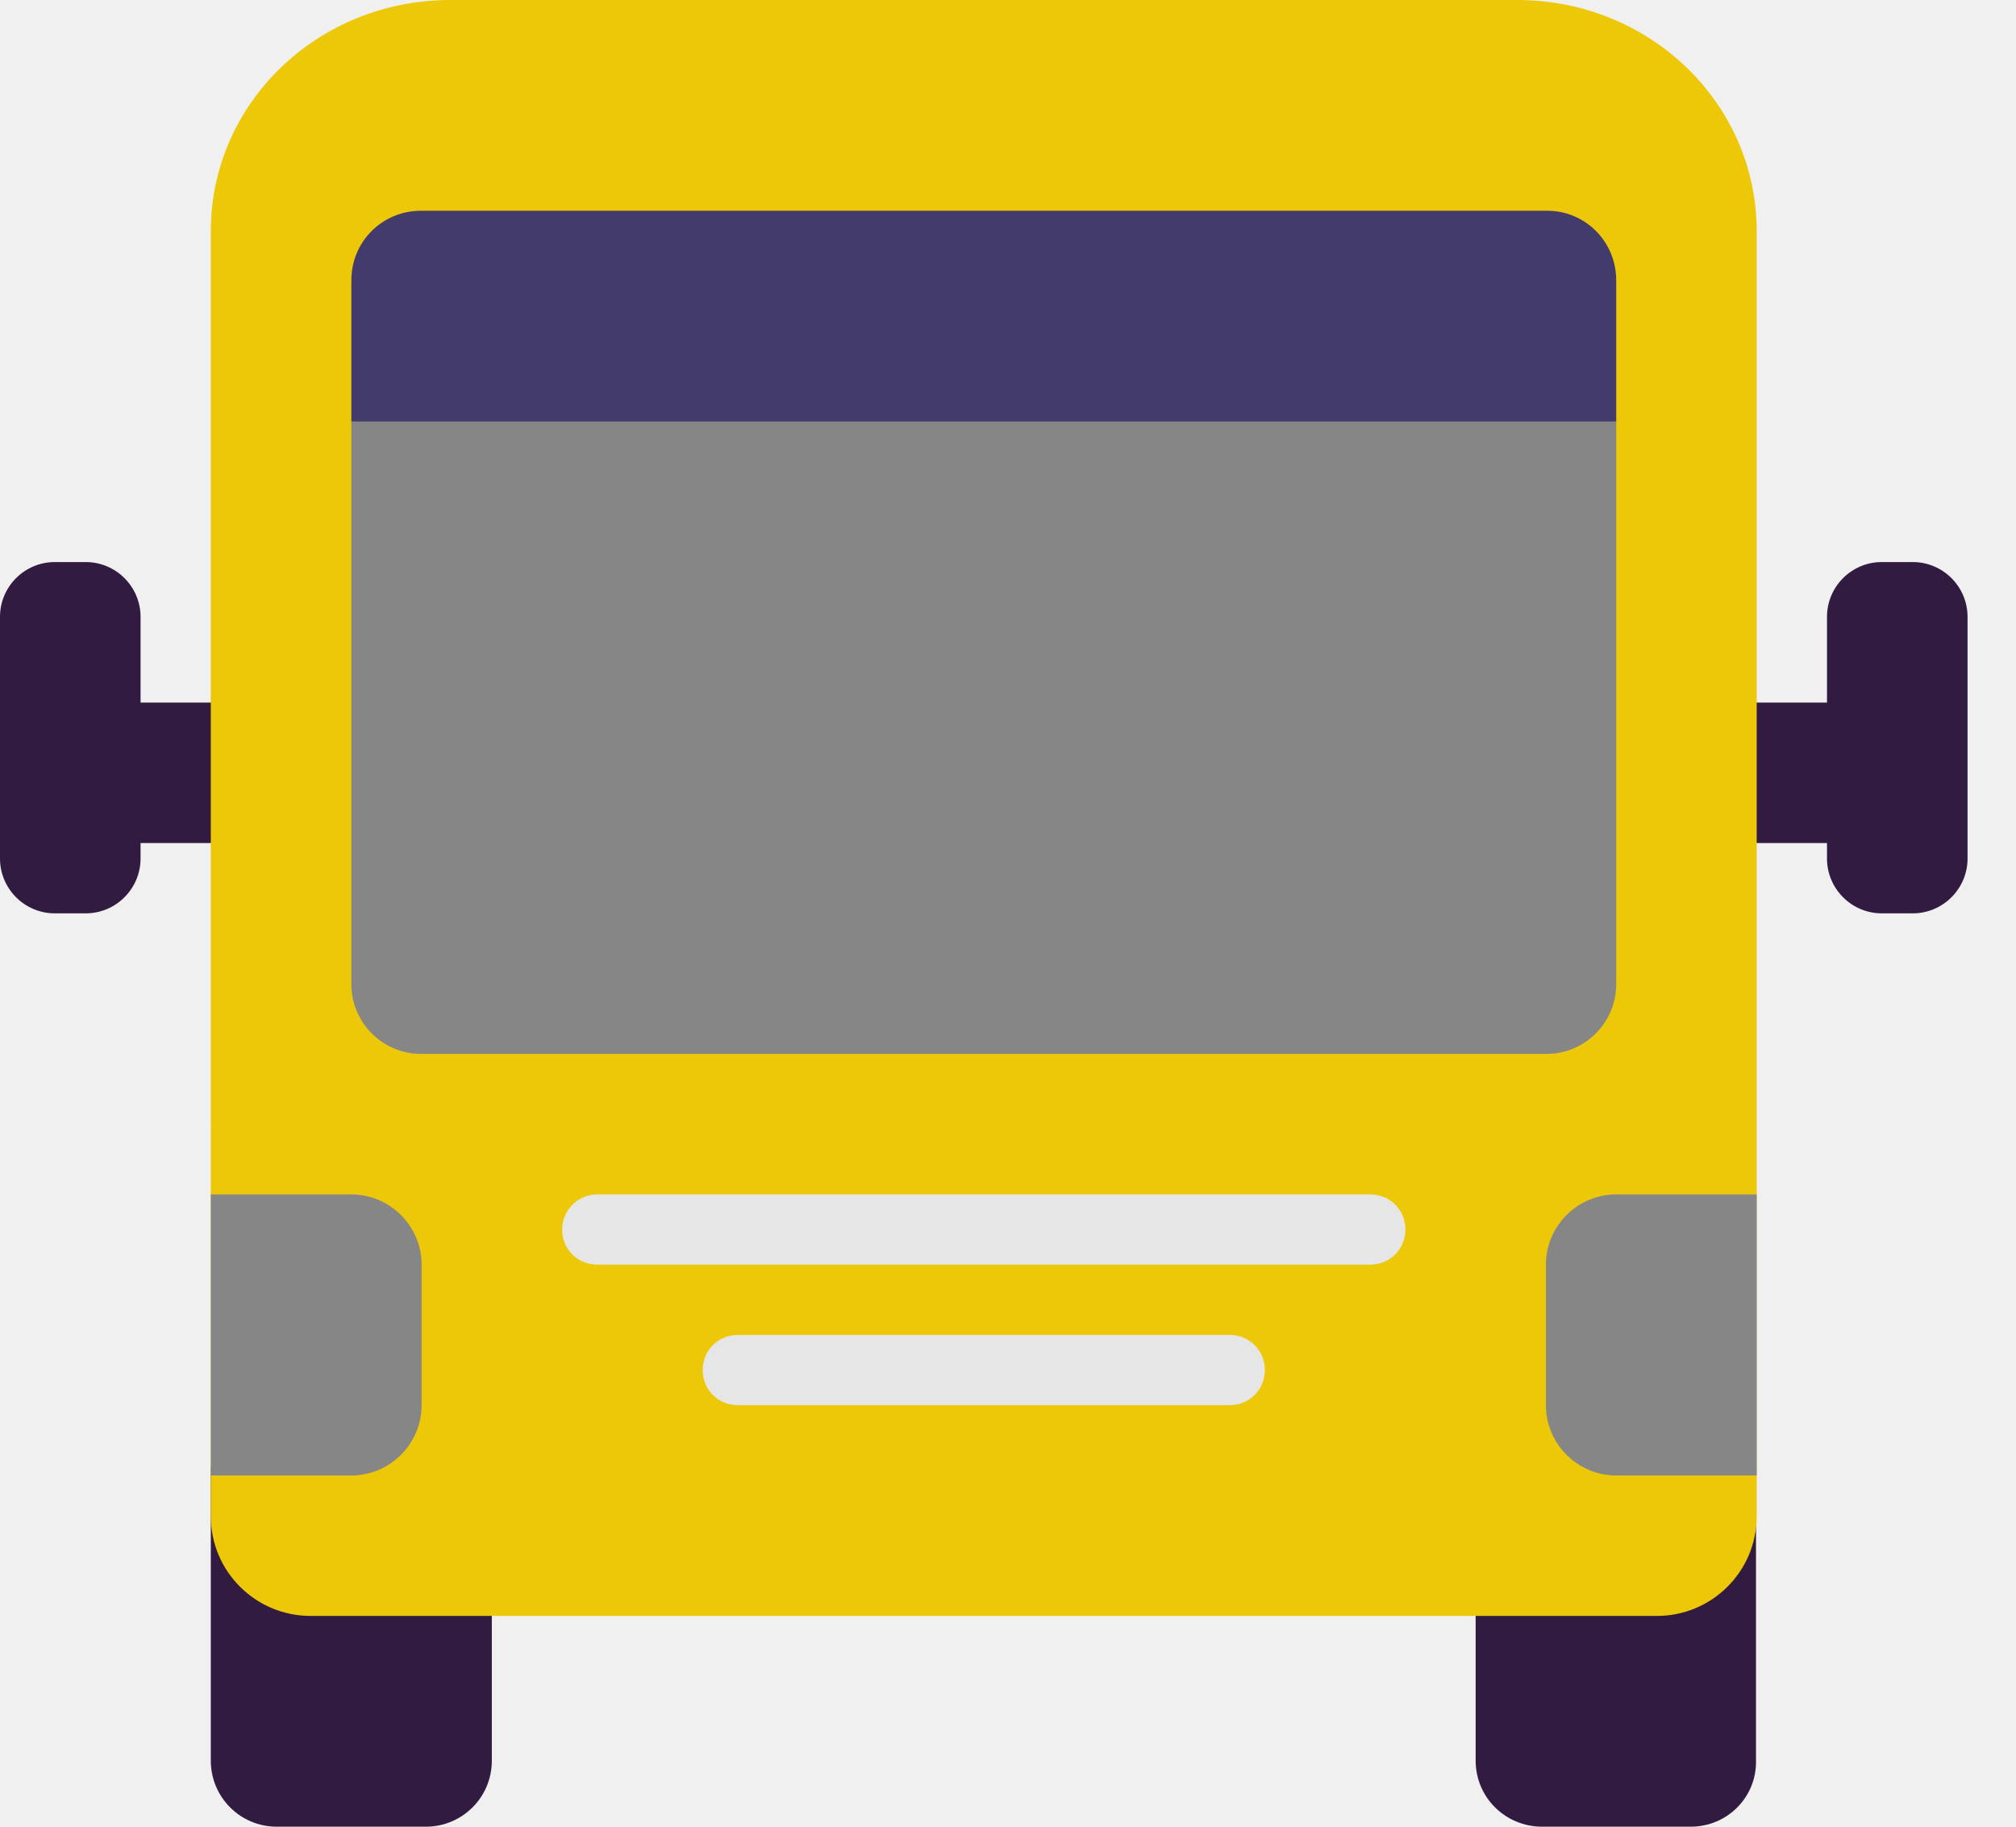
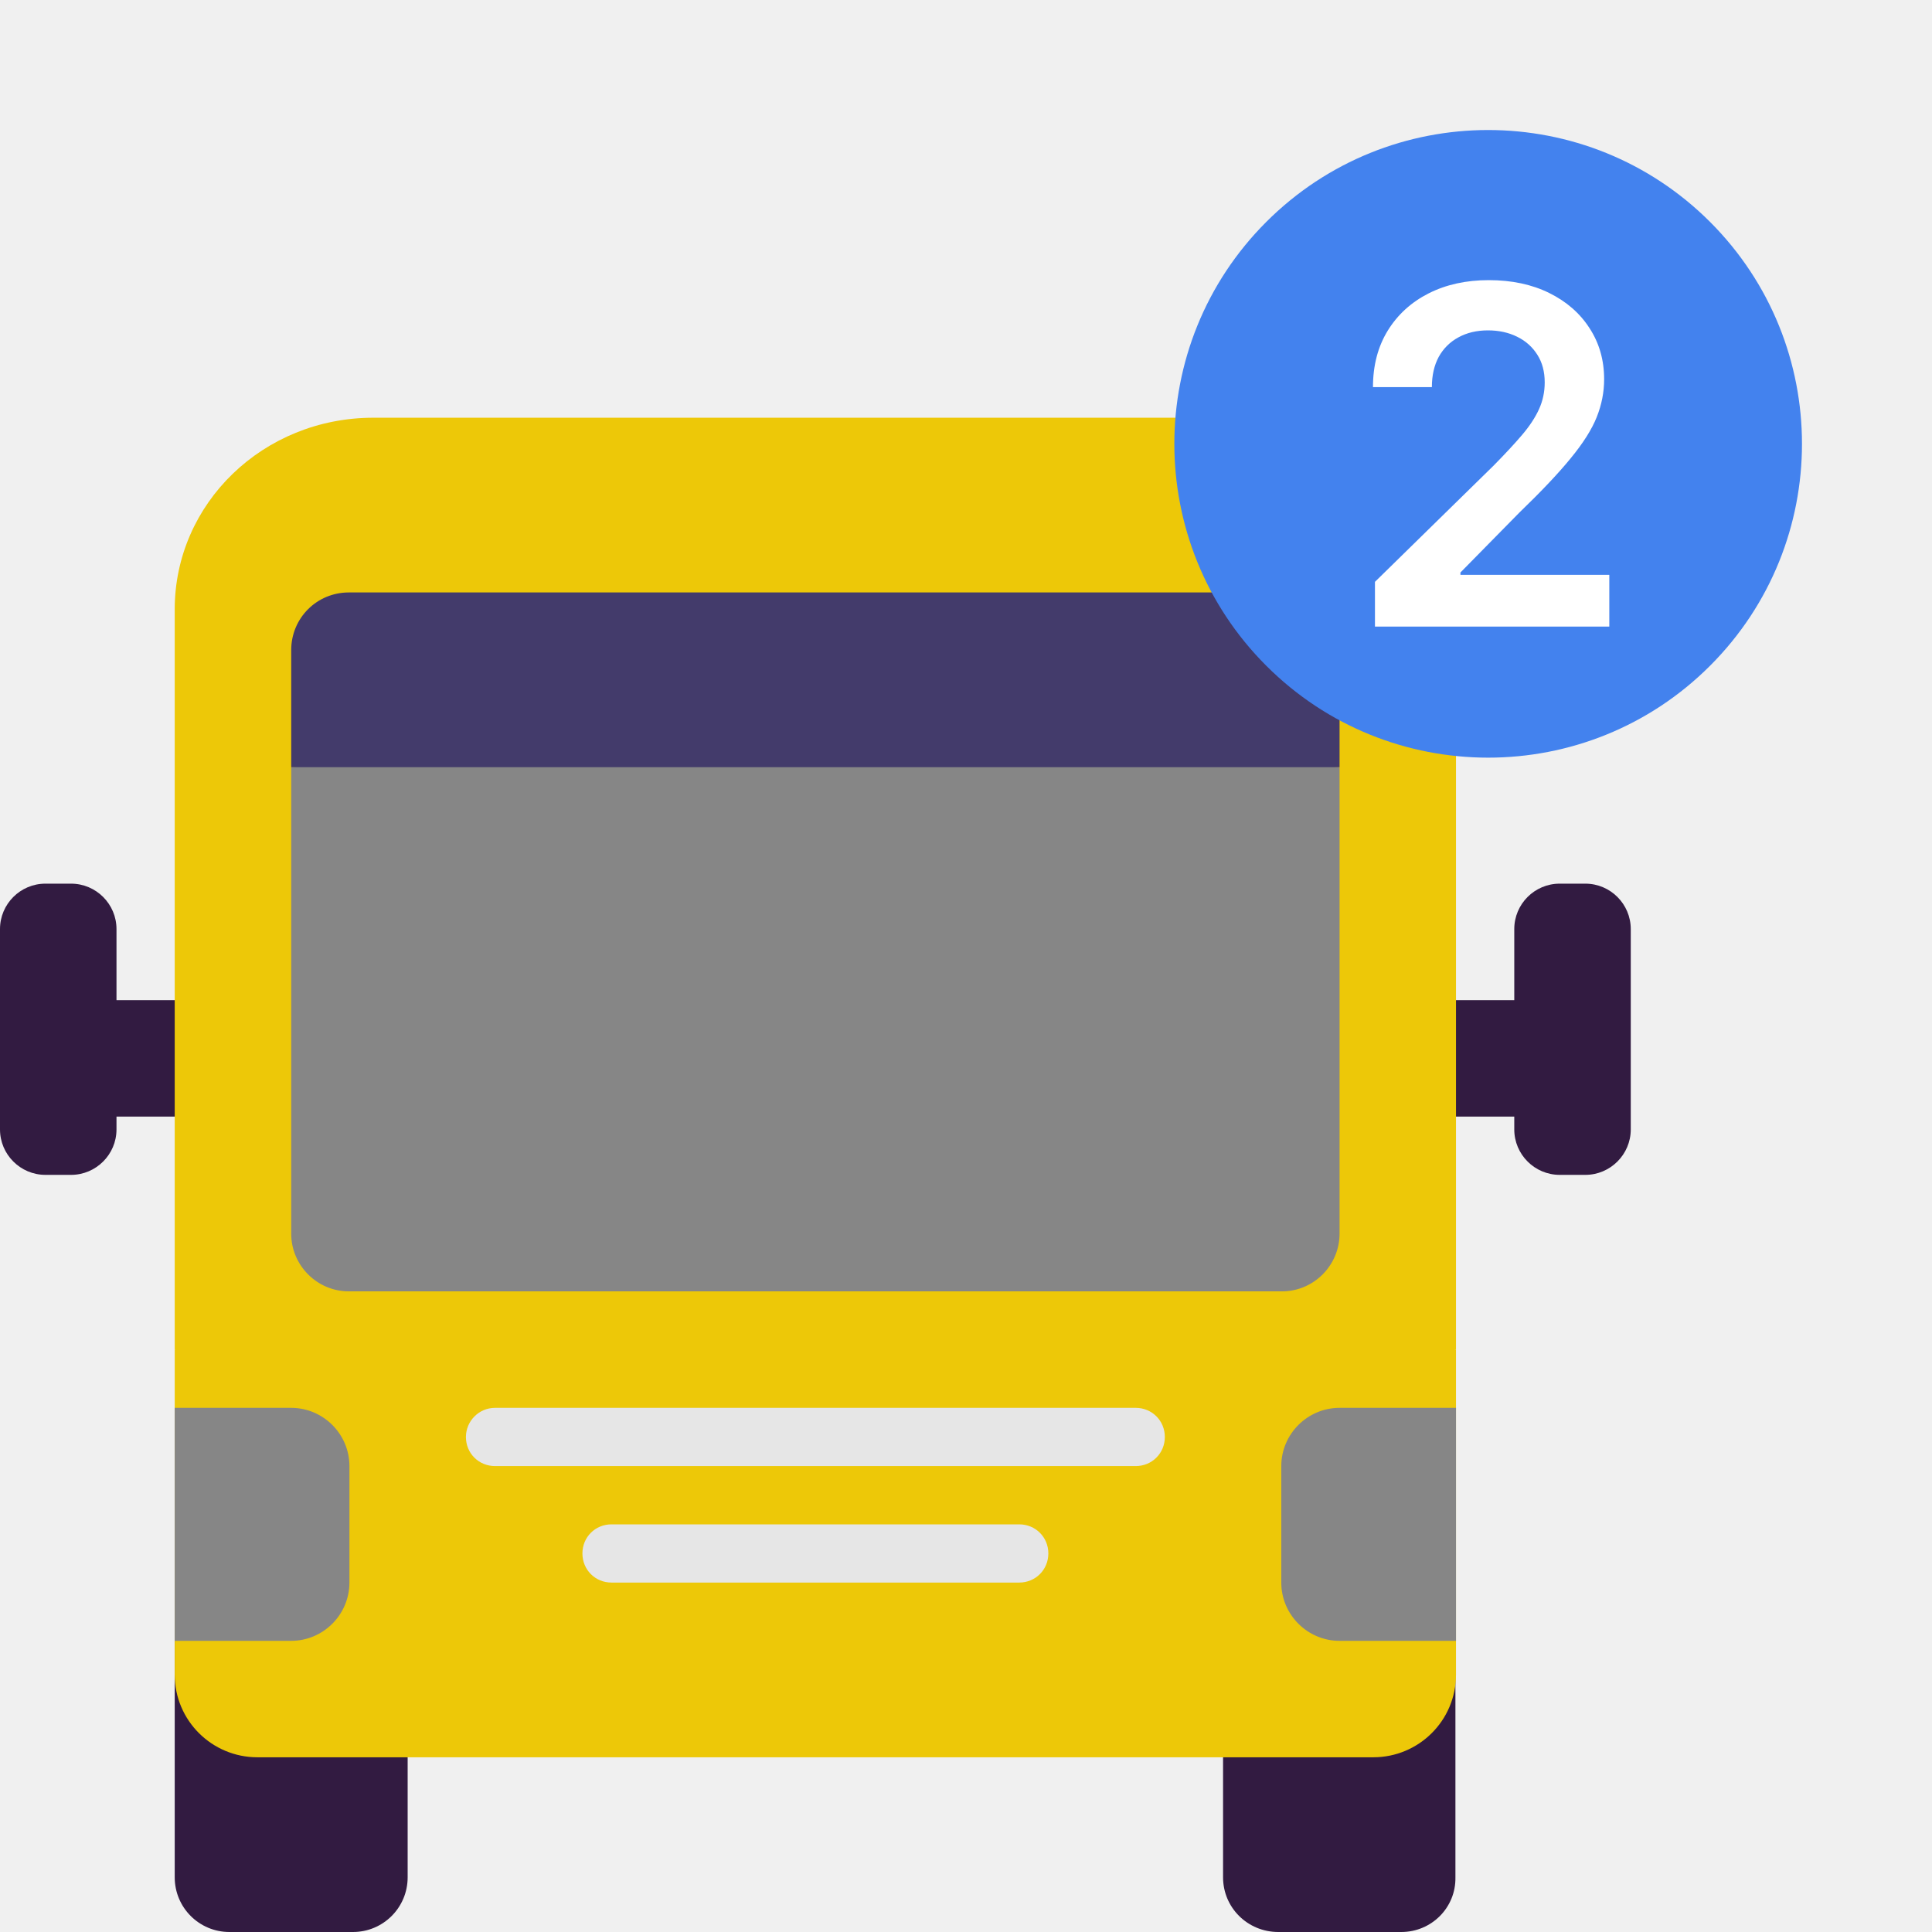
- <svg xmlns="http://www.w3.org/2000/svg" width="32" height="29" viewBox="0 0 32 29" fill="none">
-   <path d="M4.394 29H6.759C7.339 29 7.807 28.532 7.807 27.951V23.367C7.807 23.086 7.696 22.817 7.497 22.618C7.298 22.419 7.029 22.308 6.748 22.308H4.394C3.814 22.308 3.346 22.787 3.346 23.367V27.951C3.346 28.532 3.814 29 4.394 29ZM24.482 29H26.836C27.416 29 27.884 28.532 27.873 27.951V23.367C27.873 22.787 27.405 22.319 26.825 22.319H24.471C23.891 22.319 23.423 22.787 23.423 23.367V27.951C23.423 28.532 23.891 29 24.482 29Z" fill="#321B41" />
-   <path d="M26.3 25.654H4.93C4.06 25.654 3.346 24.951 3.346 24.07V17.846C5.576 17.289 14.745 16.263 15.615 16.263C18.524 16.263 21.75 16.731 27.884 17.846V24.07C27.884 24.951 27.17 25.654 26.3 25.654Z" fill="#EDC808" />
-   <path d="M1.361 14.5C1.84 14.5 2.231 14.109 2.231 13.63V13.384H4.462V11.154H2.231V9.793C2.231 9.313 1.84 8.923 1.361 8.923H0.87C0.39 8.923 0 9.313 0 9.793V13.63C0 14.109 0.39 14.5 0.87 14.5H1.361ZM30.361 14.5C30.84 14.5 31.231 14.109 31.231 13.63V9.793C31.231 9.313 30.84 8.923 30.361 8.923H29.87C29.39 8.923 29 9.313 29 9.793V11.154H26.769V13.384H29V13.63C29 14.109 29.39 14.5 29.87 14.5H30.361Z" fill="#321B41" />
-   <path d="M24.081 0H7.149C5.041 0 3.346 1.64 3.346 3.67V17.846H27.884V3.67C27.884 1.64 26.189 0 24.081 0Z" fill="#EDC808" />
-   <path d="M24.55 16.731H6.681C6.068 16.731 5.577 16.229 5.577 15.627V6.693L15.616 5.577L25.654 6.693V15.627C25.654 16.229 25.163 16.731 24.55 16.731Z" fill="#868686" />
-   <path d="M9.481 20.077H21.75C22.062 20.077 22.308 19.832 22.308 19.52C22.308 19.207 22.062 18.962 21.75 18.962H9.481C9.168 18.962 8.923 19.218 8.923 19.52C8.923 19.832 9.168 20.077 9.481 20.077ZM11.711 22.308H19.519C19.831 22.308 20.077 22.063 20.077 21.75C20.077 21.438 19.831 21.193 19.519 21.193H11.711C11.399 21.193 11.154 21.438 11.154 21.75C11.154 22.063 11.399 22.308 11.711 22.308Z" fill="#E6E6E6" />
-   <path d="M5.576 18.962C6.19 18.962 6.692 19.464 6.692 20.077V22.308C6.692 22.922 6.19 23.424 5.576 23.424H3.346V18.962H5.576ZM25.653 23.424C25.04 23.424 24.538 22.922 24.538 22.308V20.077C24.538 19.464 25.04 18.962 25.653 18.962H27.884V23.424H25.653Z" fill="#868686" />
-   <path d="M25.654 6.692H5.577V4.45C5.577 3.836 6.068 3.346 6.681 3.346H24.561C25.163 3.346 25.654 3.836 25.654 4.45V6.692Z" fill="#433B6B" />
+ <svg xmlns="http://www.w3.org/2000/svg" width="37" height="37" viewBox="0 0 37 37" fill="none">
+   <path d="M4.394 37H6.759C7.339 37 7.807 36.532 7.807 35.952V31.367C7.807 31.086 7.696 30.817 7.497 30.618C7.298 30.419 7.029 30.308 6.748 30.308H4.394C3.814 30.308 3.346 30.787 3.346 31.367V35.952C3.346 36.532 3.814 37 4.394 37V37ZM24.482 37H26.836C27.416 37 27.884 36.532 27.873 35.952V31.367C27.873 30.787 27.405 30.319 26.825 30.319H24.471C23.891 30.319 23.423 30.787 23.423 31.367V35.952C23.423 36.532 23.891 37 24.482 37V37Z" fill="#321B41" />
+   <path d="M26.3 33.654H4.93C4.06 33.654 3.346 32.952 3.346 32.07V25.846C5.576 25.289 14.745 24.263 15.615 24.263C18.524 24.263 21.75 24.731 27.884 25.846V32.07C27.884 32.952 27.17 33.654 26.3 33.654Z" fill="#EDC808" />
+   <path d="M1.361 22.5C1.84 22.5 2.231 22.109 2.231 21.63V21.384H4.462V19.154H2.231V17.793C2.231 17.313 1.84 16.923 1.361 16.923H0.87C0.39 16.923 0 17.313 0 17.793V21.63C0 22.109 0.39 22.5 0.87 22.5H1.361V22.5ZM30.361 22.5C30.84 22.5 31.231 22.109 31.231 21.63V17.793C31.231 17.313 30.84 16.923 30.361 16.923H29.87C29.39 16.923 29 17.313 29 17.793V19.154H26.769V21.384H29V21.63C29 22.109 29.39 22.5 29.87 22.5H30.361Z" fill="#321B41" />
+   <path d="M24.081 8H7.149C5.041 8 3.346 9.64 3.346 11.67V25.846H27.884V11.67C27.884 9.64 26.189 8 24.081 8Z" fill="#EDC808" />
+   <path d="M24.55 24.731H6.681C6.068 24.731 5.577 24.229 5.577 23.627V14.693L15.616 13.577L25.654 14.693V23.627C25.654 24.229 25.163 24.731 24.55 24.731V24.731Z" fill="#868686" />
+   <path d="M9.481 28.077H21.75C22.062 28.077 22.308 27.832 22.308 27.52C22.308 27.207 22.062 26.962 21.75 26.962H9.481C9.168 26.962 8.923 27.218 8.923 27.52C8.923 27.832 9.168 28.077 9.481 28.077ZM11.711 30.308H19.519C19.831 30.308 20.077 30.063 20.077 29.75C20.077 29.438 19.831 29.193 19.519 29.193H11.711C11.399 29.193 11.154 29.438 11.154 29.75C11.154 30.063 11.399 30.308 11.711 30.308Z" fill="#E6E6E6" />
+   <path d="M5.576 26.962C6.19 26.962 6.692 27.464 6.692 28.077V30.308C6.692 30.922 6.19 31.424 5.576 31.424H3.346V26.962H5.576ZM25.653 31.424C25.04 31.424 24.538 30.922 24.538 30.308V28.077C24.538 27.464 25.04 26.962 25.653 26.962H27.884V31.424H25.653Z" fill="#868686" />
+   <path d="M25.654 14.692H5.577V12.45C5.577 11.836 6.068 11.346 6.681 11.346H24.561C25.163 11.346 25.654 11.836 25.654 12.45V14.692V14.692Z" fill="#433B6B" />
+   <circle cx="28.5" cy="8.5" r="6.01" transform="rotate(-45 28.5 8.5)" fill="#4382EE" />
+   <path d="M26.332 12L26.332 11.143L28.605 8.916C28.822 8.696 29.003 8.501 29.148 8.331C29.293 8.161 29.402 7.995 29.474 7.836C29.547 7.676 29.583 7.505 29.583 7.324C29.583 7.118 29.536 6.941 29.442 6.794C29.348 6.645 29.219 6.529 29.055 6.449C28.891 6.368 28.705 6.327 28.496 6.327C28.281 6.327 28.092 6.372 27.93 6.461C27.768 6.549 27.643 6.673 27.553 6.835C27.466 6.997 27.422 7.19 27.422 7.414L26.294 7.414C26.294 6.998 26.389 6.637 26.578 6.33C26.768 6.023 27.029 5.786 27.361 5.618C27.696 5.449 28.079 5.365 28.512 5.365C28.951 5.365 29.337 5.447 29.669 5.611C30.001 5.775 30.259 6 30.442 6.286C30.628 6.571 30.721 6.897 30.721 7.263C30.721 7.509 30.674 7.749 30.58 7.986C30.486 8.222 30.321 8.484 30.084 8.772C29.85 9.06 29.521 9.408 29.097 9.817L27.969 10.964L27.969 11.009L30.82 11.009L30.82 12L26.332 12Z" fill="white" />
</svg>
